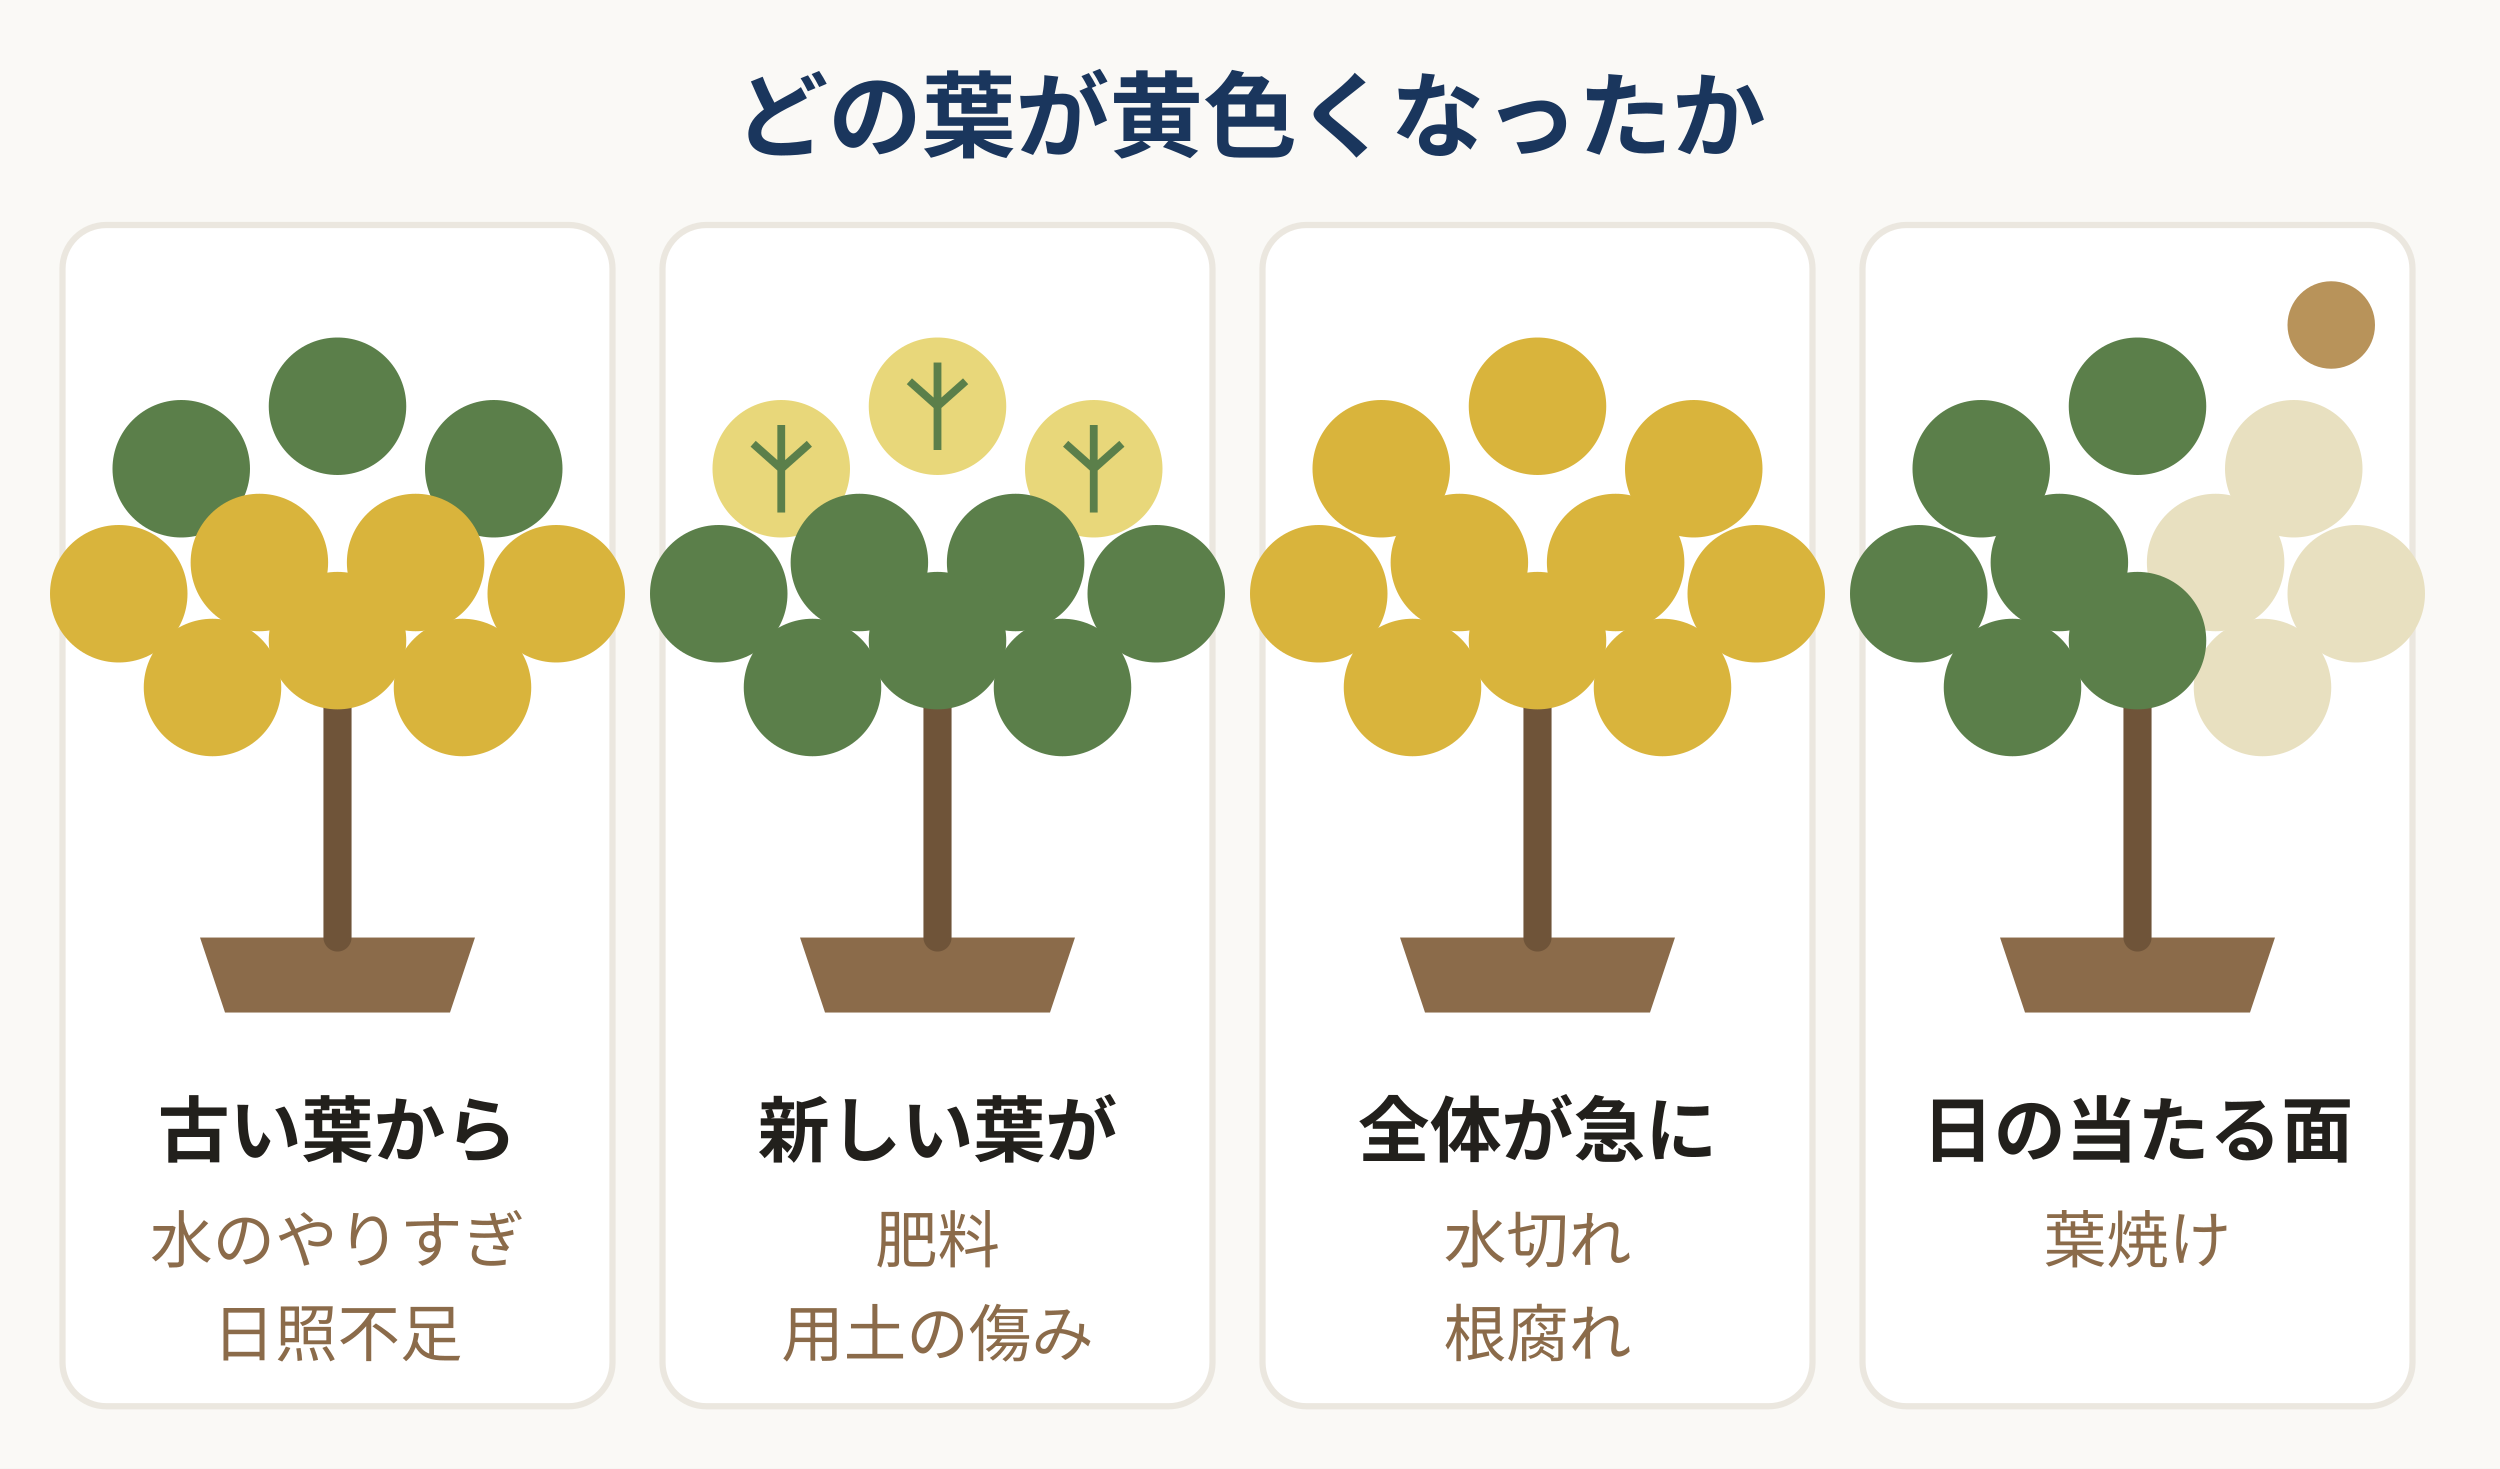
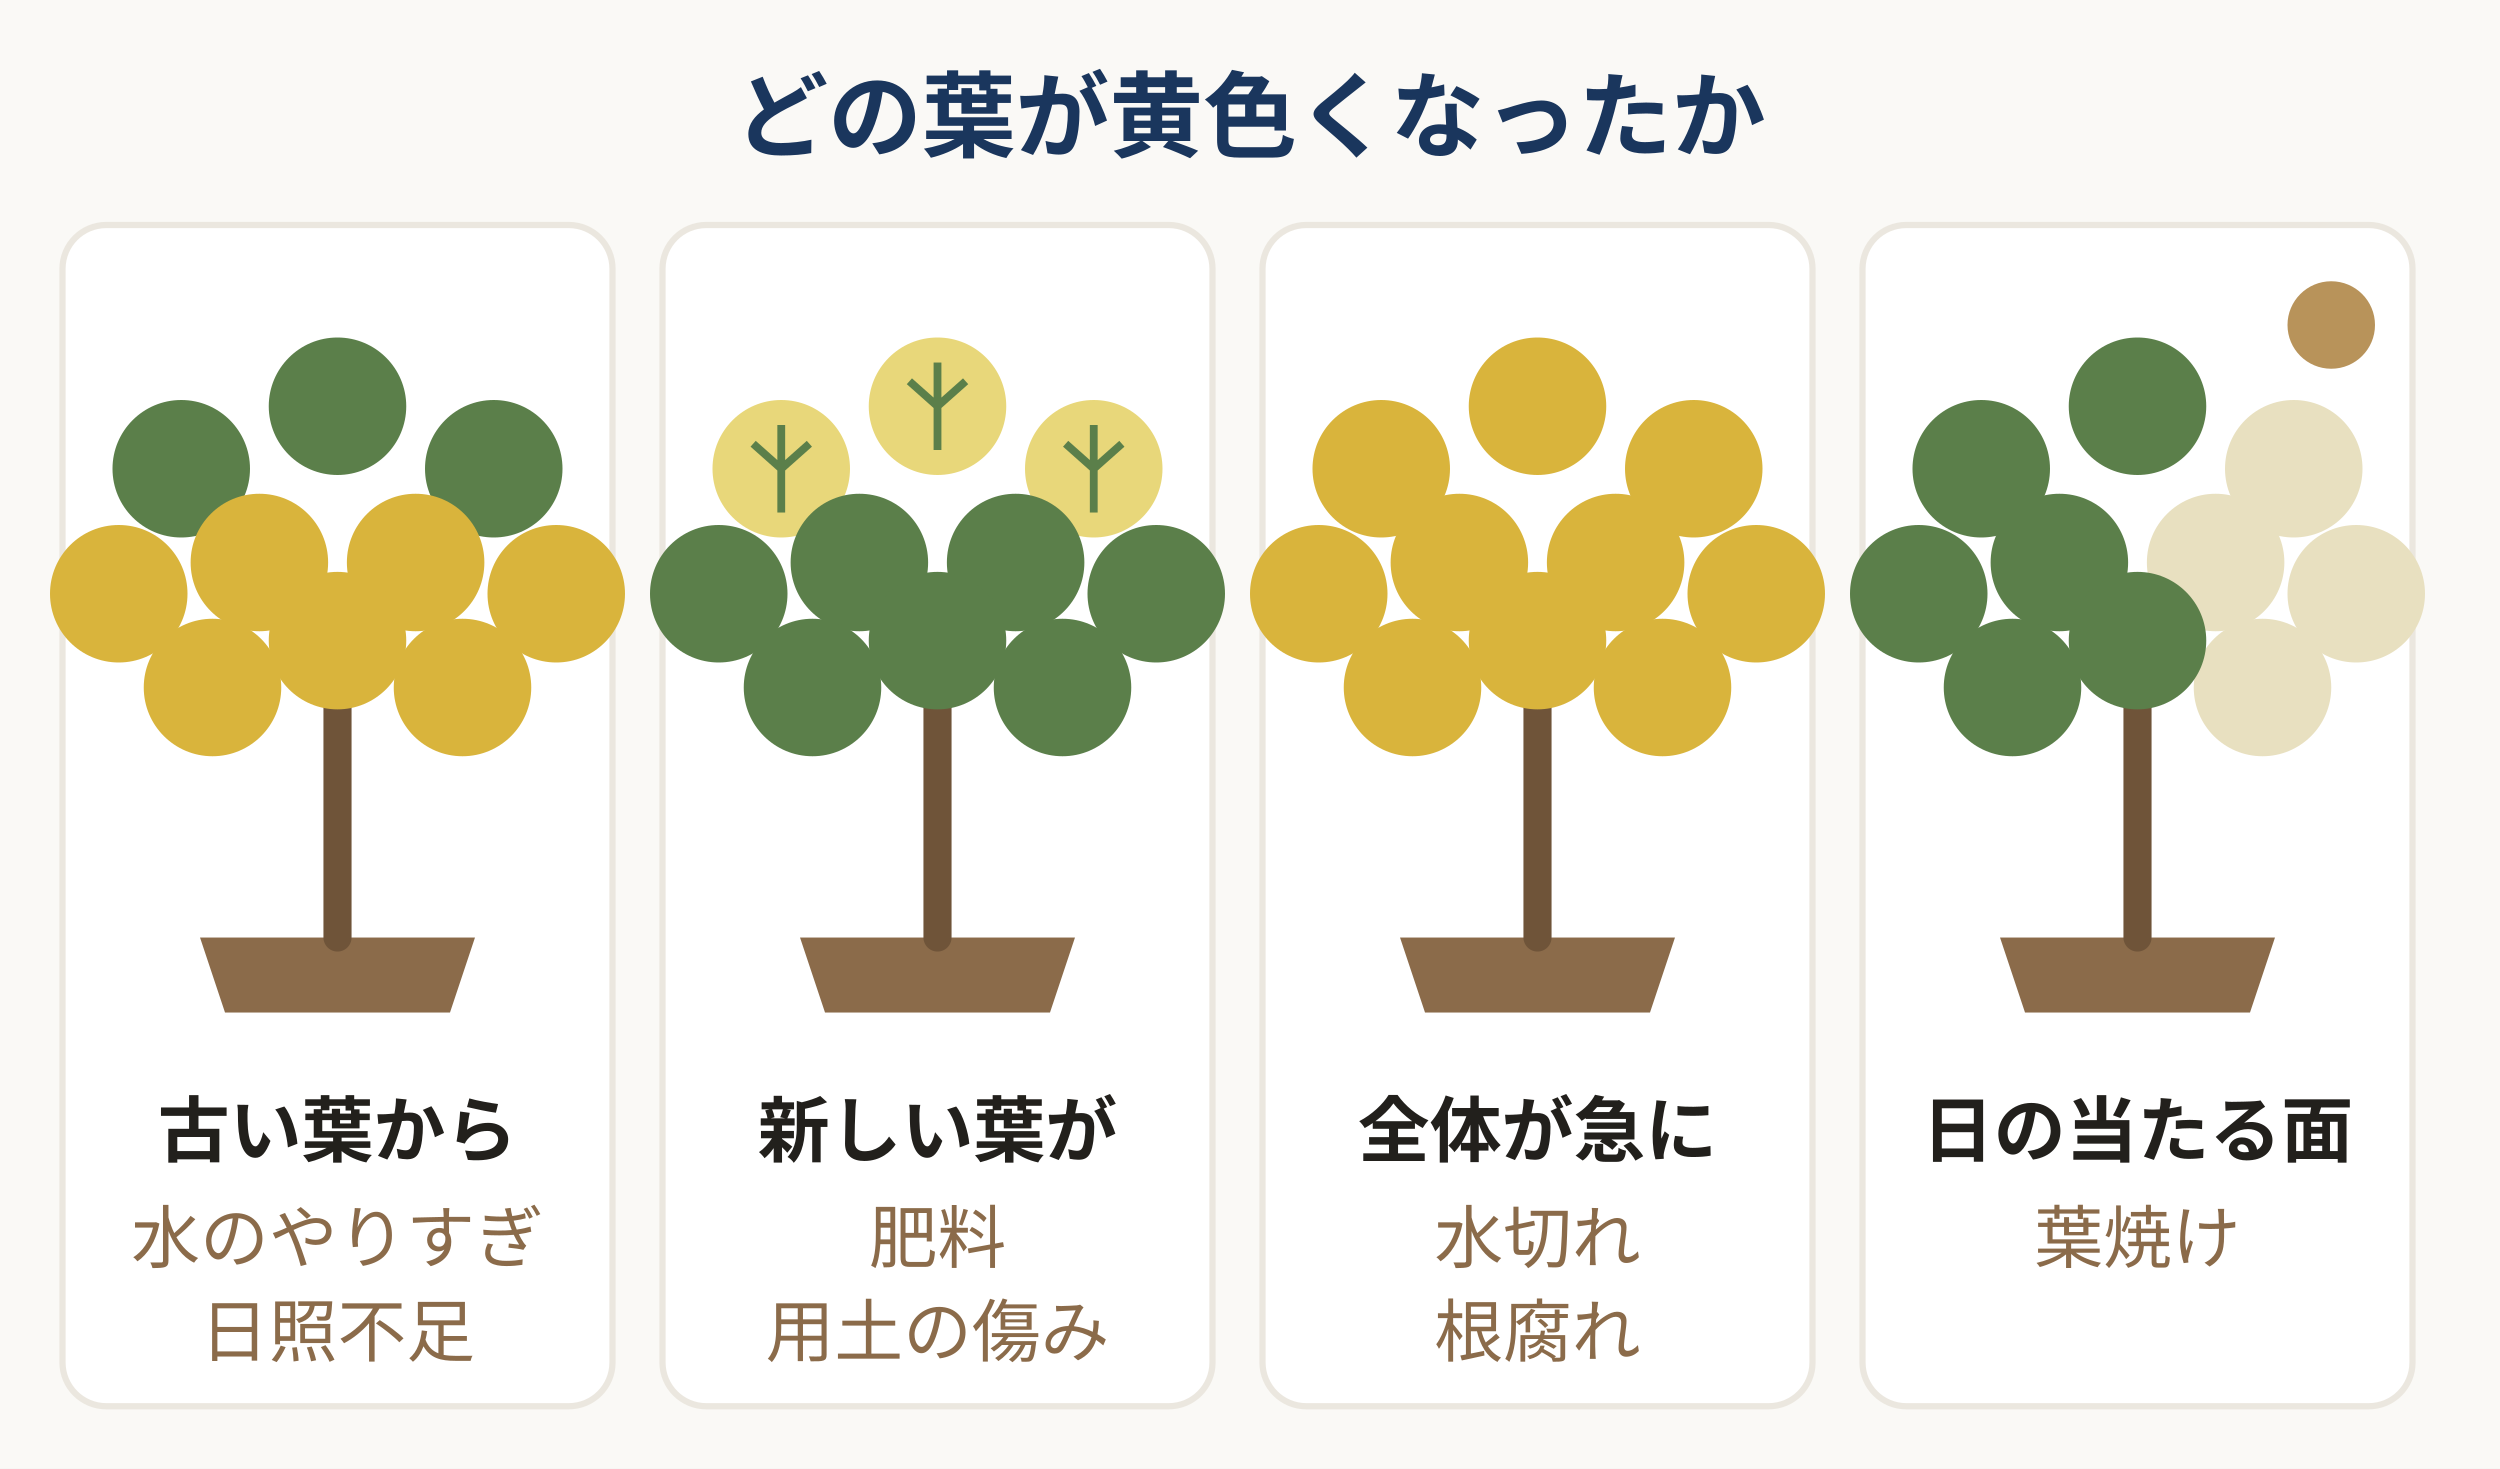
<svg xmlns="http://www.w3.org/2000/svg" viewBox="0 0 800 470" font-family="'Hiragino Sans','Noto Sans JP',sans-serif">
  <rect width="800" height="470" fill="#faf9f6" />
  <text x="400" y="48" text-anchor="middle" font-size="30" font-weight="700" fill="#1a365d">どの葉が黄色くなったか</text>
  <rect x="20" y="72" width="176" height="378" rx="14" fill="#fff" stroke="#ebe7df" stroke-width="2" />
  <path d="M64 0 h88 l-8 24 h-72 z" fill="#8b6b4a" transform="translate(0 300)" />
  <path d="M108 300 v-110" stroke="#6f5439" stroke-width="9" stroke-linecap="round" />
  <circle cx="58" cy="150" r="22" fill="#5b7f4a" />
  <circle cx="108" cy="130" r="22" fill="#5b7f4a" />
  <circle cx="158" cy="150" r="22" fill="#5b7f4a" />
  <circle cx="38" cy="190" r="22" fill="#d9b43c" />
  <circle cx="83" cy="180" r="22" fill="#d9b43c" />
  <circle cx="133" cy="180" r="22" fill="#d9b43c" />
  <circle cx="178" cy="190" r="22" fill="#d9b43c" />
  <circle cx="68" cy="220" r="22" fill="#d9b43c" />
  <circle cx="148" cy="220" r="22" fill="#d9b43c" />
  <circle cx="108" cy="205" r="22" fill="#d9b43c" />
  <text x="108" y="370" text-anchor="middle" font-size="23" font-weight="700" fill="#22201c">古い葉から</text>
-   <text x="108" y="404" text-anchor="middle" font-size="20" fill="#8b6b4a">水のやりすぎ</text>
-   <text x="108" y="434" text-anchor="middle" font-size="20" fill="#8b6b4a">日照不足</text>
+   <text x="108" y="404" text-anchor="middle" font-size="22" fill="#8b6b4a">水のやりすぎ</text>
+   <text x="108" y="434" text-anchor="middle" font-size="22" fill="#8b6b4a">日照不足</text>
  <rect x="212" y="72" width="176" height="378" rx="14" fill="#fff" stroke="#ebe7df" stroke-width="2" />
  <path d="M256 0 h88 l-8 24 h-72 z" fill="#8b6b4a" transform="translate(0 300)" />
  <path d="M300 300 v-110" stroke="#6f5439" stroke-width="9" stroke-linecap="round" />
  <circle cx="250" cy="150" r="22" fill="#e8d77a" />
  <path d="M250 136 v28 M250 150 l-9 -8 M250 150 l9 -8" stroke="#5b7f4a" stroke-width="2.5" fill="none" />
  <circle cx="300" cy="130" r="22" fill="#e8d77a" />
  <path d="M300 116 v28 M300 130 l-9 -8 M300 130 l9 -8" stroke="#5b7f4a" stroke-width="2.5" fill="none" />
  <circle cx="350" cy="150" r="22" fill="#e8d77a" />
  <path d="M350 136 v28 M350 150 l-9 -8 M350 150 l9 -8" stroke="#5b7f4a" stroke-width="2.5" fill="none" />
  <circle cx="230" cy="190" r="22" fill="#5b7f4a" />
  <circle cx="275" cy="180" r="22" fill="#5b7f4a" />
  <circle cx="325" cy="180" r="22" fill="#5b7f4a" />
  <circle cx="370" cy="190" r="22" fill="#5b7f4a" />
  <circle cx="260" cy="220" r="22" fill="#5b7f4a" />
  <circle cx="340" cy="220" r="22" fill="#5b7f4a" />
  <circle cx="300" cy="205" r="22" fill="#5b7f4a" />
  <text x="300" y="370" text-anchor="middle" font-size="23" font-weight="700" fill="#22201c">新しい葉が</text>
-   <text x="300" y="404" text-anchor="middle" font-size="20" fill="#8b6b4a">肥料</text>
-   <text x="300" y="434" text-anchor="middle" font-size="20" fill="#8b6b4a">用土の傷み</text>
+   <text x="300" y="404" text-anchor="middle" font-size="22" fill="#8b6b4a">肥料</text>
+   <text x="300" y="434" text-anchor="middle" font-size="22" fill="#8b6b4a">用土の傷み</text>
  <rect x="404" y="72" width="176" height="378" rx="14" fill="#fff" stroke="#ebe7df" stroke-width="2" />
  <path d="M448 0 h88 l-8 24 h-72 z" fill="#8b6b4a" transform="translate(0 300)" />
  <path d="M492 300 v-110" stroke="#6f5439" stroke-width="9" stroke-linecap="round" />
  <circle cx="442" cy="150" r="22" fill="#d9b43c" />
  <circle cx="492" cy="130" r="22" fill="#d9b43c" />
  <circle cx="542" cy="150" r="22" fill="#d9b43c" />
  <circle cx="422" cy="190" r="22" fill="#d9b43c" />
  <circle cx="467" cy="180" r="22" fill="#d9b43c" />
  <circle cx="517" cy="180" r="22" fill="#d9b43c" />
  <circle cx="562" cy="190" r="22" fill="#d9b43c" />
  <circle cx="452" cy="220" r="22" fill="#d9b43c" />
  <circle cx="532" cy="220" r="22" fill="#d9b43c" />
  <circle cx="492" cy="205" r="22" fill="#d9b43c" />
  <text x="492" y="370" text-anchor="middle" font-size="23" font-weight="700" fill="#22201c">全体が急に</text>
-   <text x="492" y="404" text-anchor="middle" font-size="20" fill="#8b6b4a">水切れ</text>
-   <text x="492" y="434" text-anchor="middle" font-size="20" fill="#8b6b4a">根腐れ</text>
+   <text x="492" y="404" text-anchor="middle" font-size="22" fill="#8b6b4a">水切れ</text>
+   <text x="492" y="434" text-anchor="middle" font-size="22" fill="#8b6b4a">根腐れ</text>
  <rect x="596" y="72" width="176" height="378" rx="14" fill="#fff" stroke="#ebe7df" stroke-width="2" />
  <path d="M640 0 h88 l-8 24 h-72 z" fill="#8b6b4a" transform="translate(0 300)" />
  <path d="M684 300 v-110" stroke="#6f5439" stroke-width="9" stroke-linecap="round" />
  <circle cx="634" cy="150" r="22" fill="#5b7f4a" />
  <circle cx="684" cy="130" r="22" fill="#5b7f4a" />
  <circle cx="734" cy="150" r="22" fill="#e8e0c0" />
  <circle cx="614" cy="190" r="22" fill="#5b7f4a" />
  <circle cx="659" cy="180" r="22" fill="#5b7f4a" />
  <circle cx="709" cy="180" r="22" fill="#e8e0c0" />
  <circle cx="754" cy="190" r="22" fill="#e8e0c0" />
  <circle cx="644" cy="220" r="22" fill="#5b7f4a" />
  <circle cx="724" cy="220" r="22" fill="#e8e0c0" />
  <circle cx="684" cy="205" r="22" fill="#5b7f4a" />
  <circle cx="746" cy="104" r="14" fill="#b8935a" />
  <text x="684" y="370" text-anchor="middle" font-size="23" font-weight="700" fill="#22201c">日の当たる面</text>
-   <text x="684" y="404" text-anchor="middle" font-size="20" fill="#8b6b4a">葉焼け</text>
+   <text x="684" y="404" text-anchor="middle" font-size="22" fill="#8b6b4a">葉焼け</text>
</svg>
